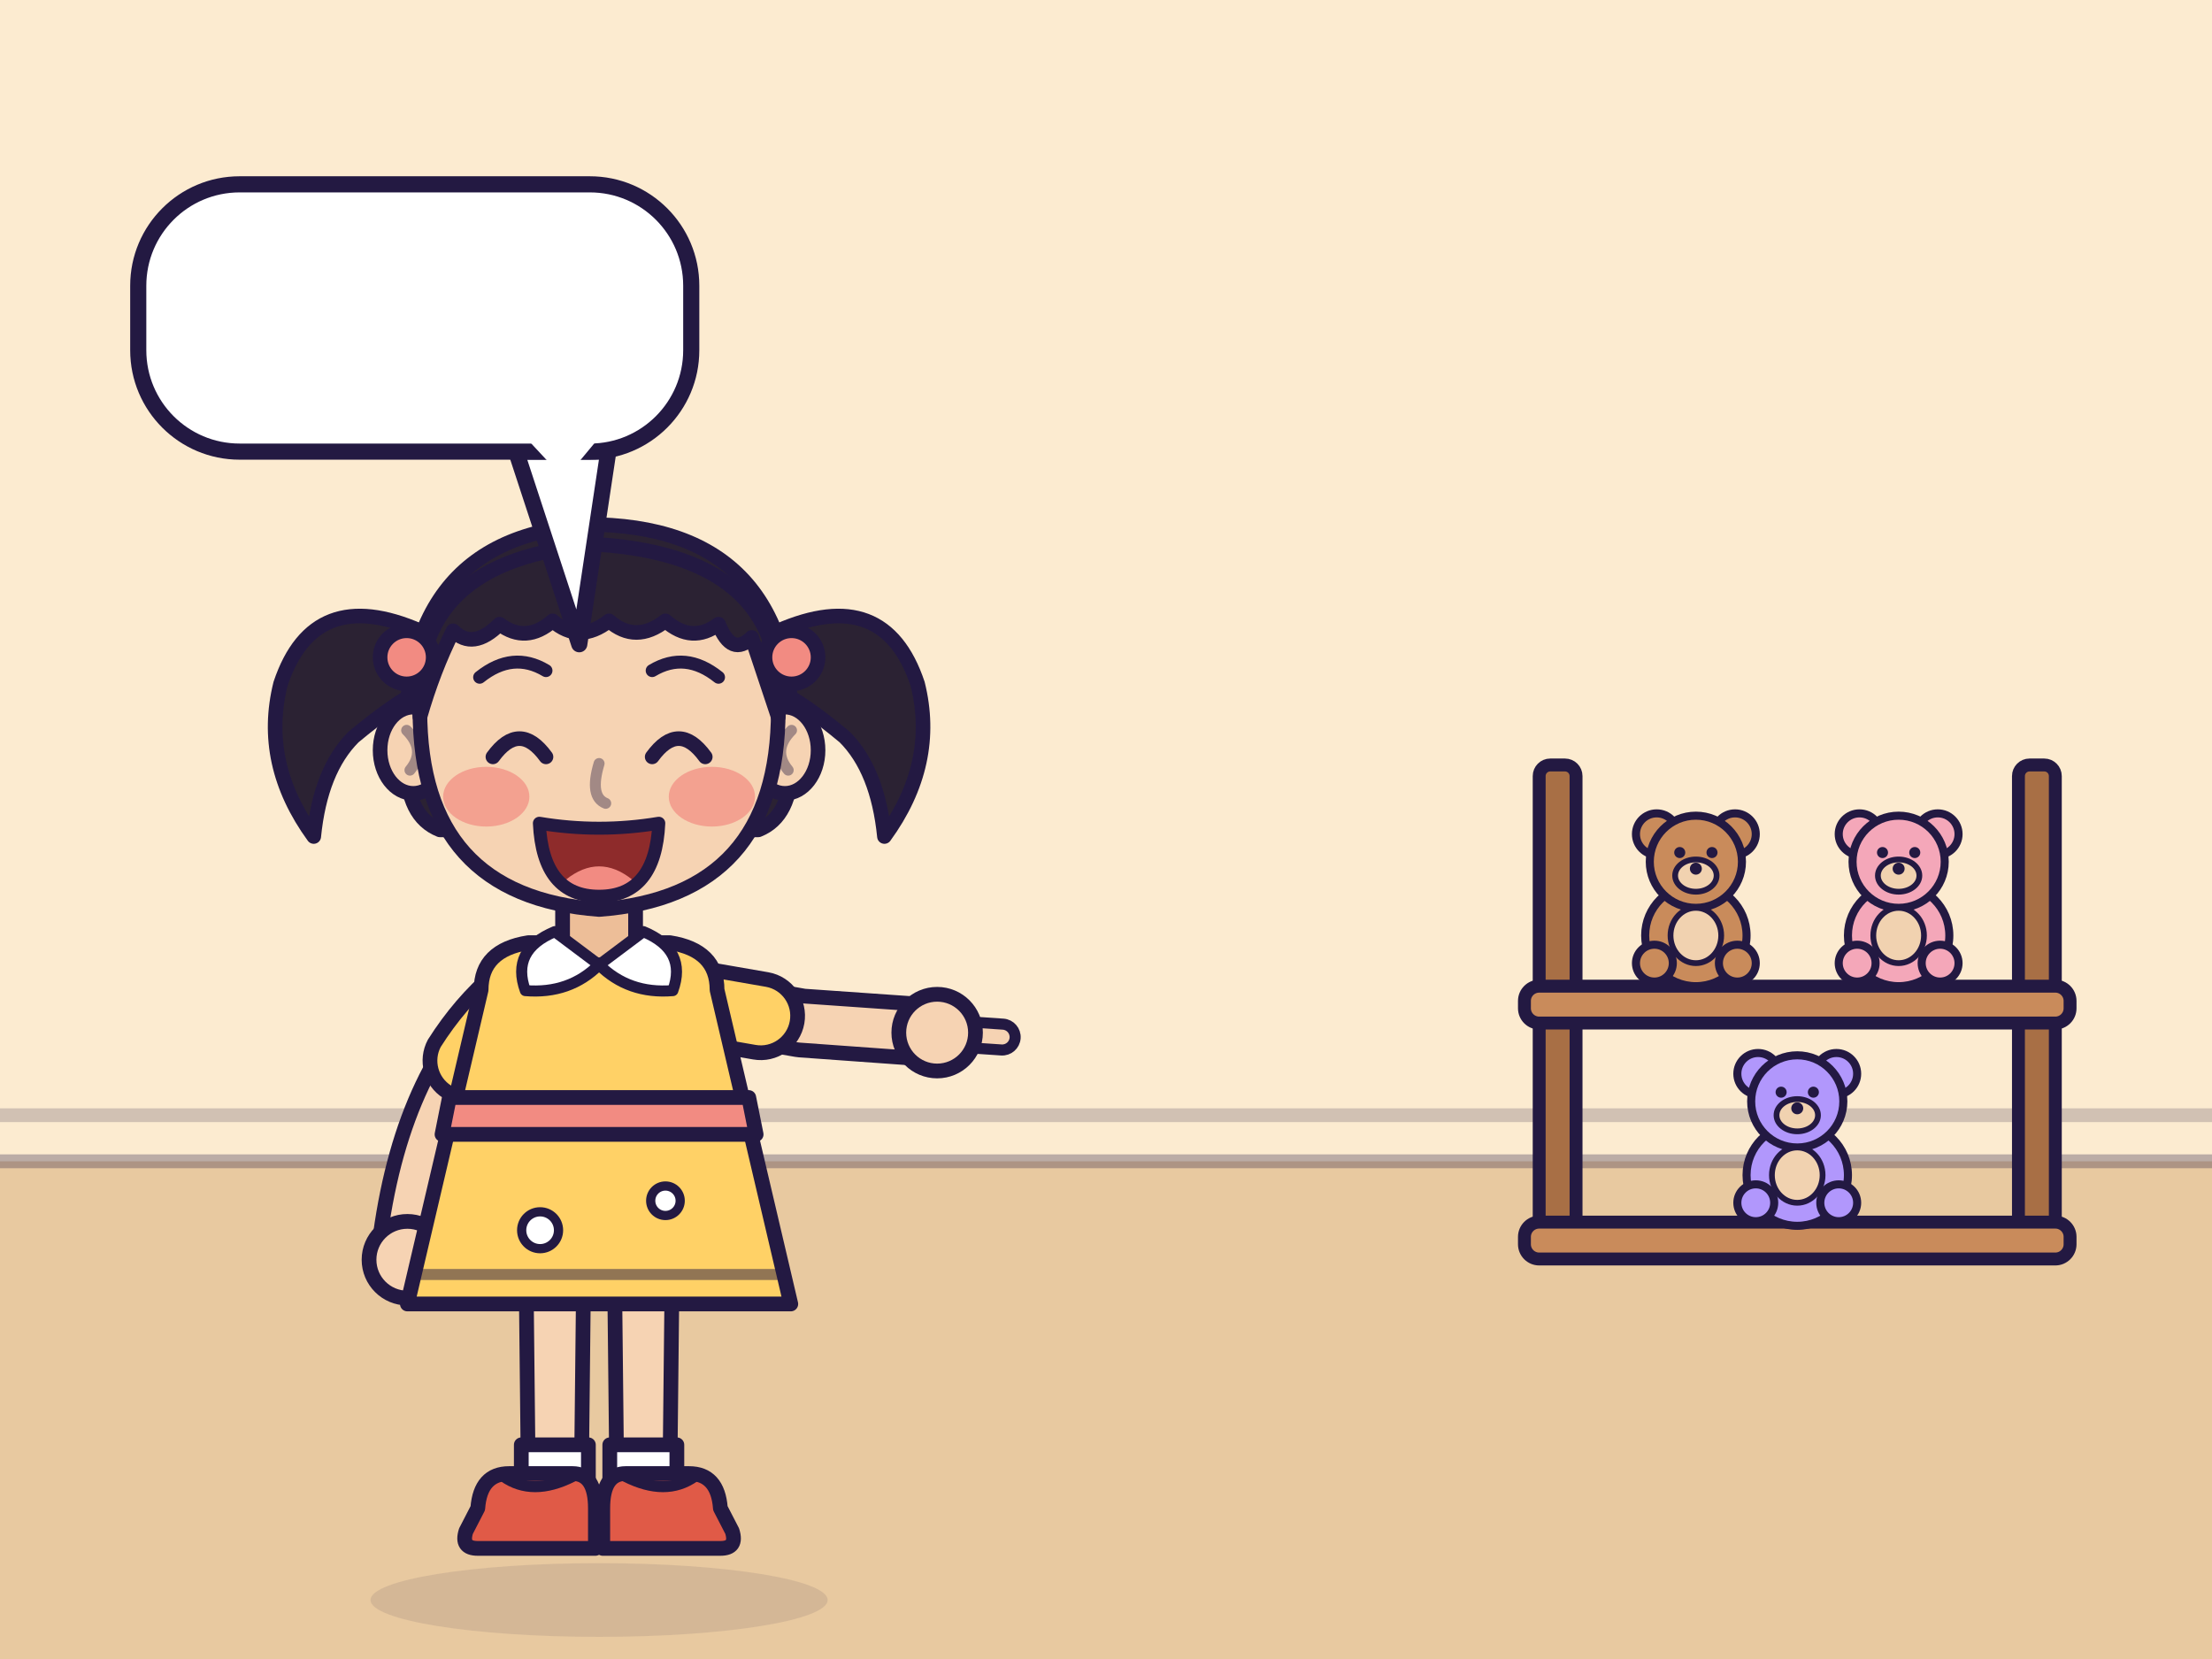
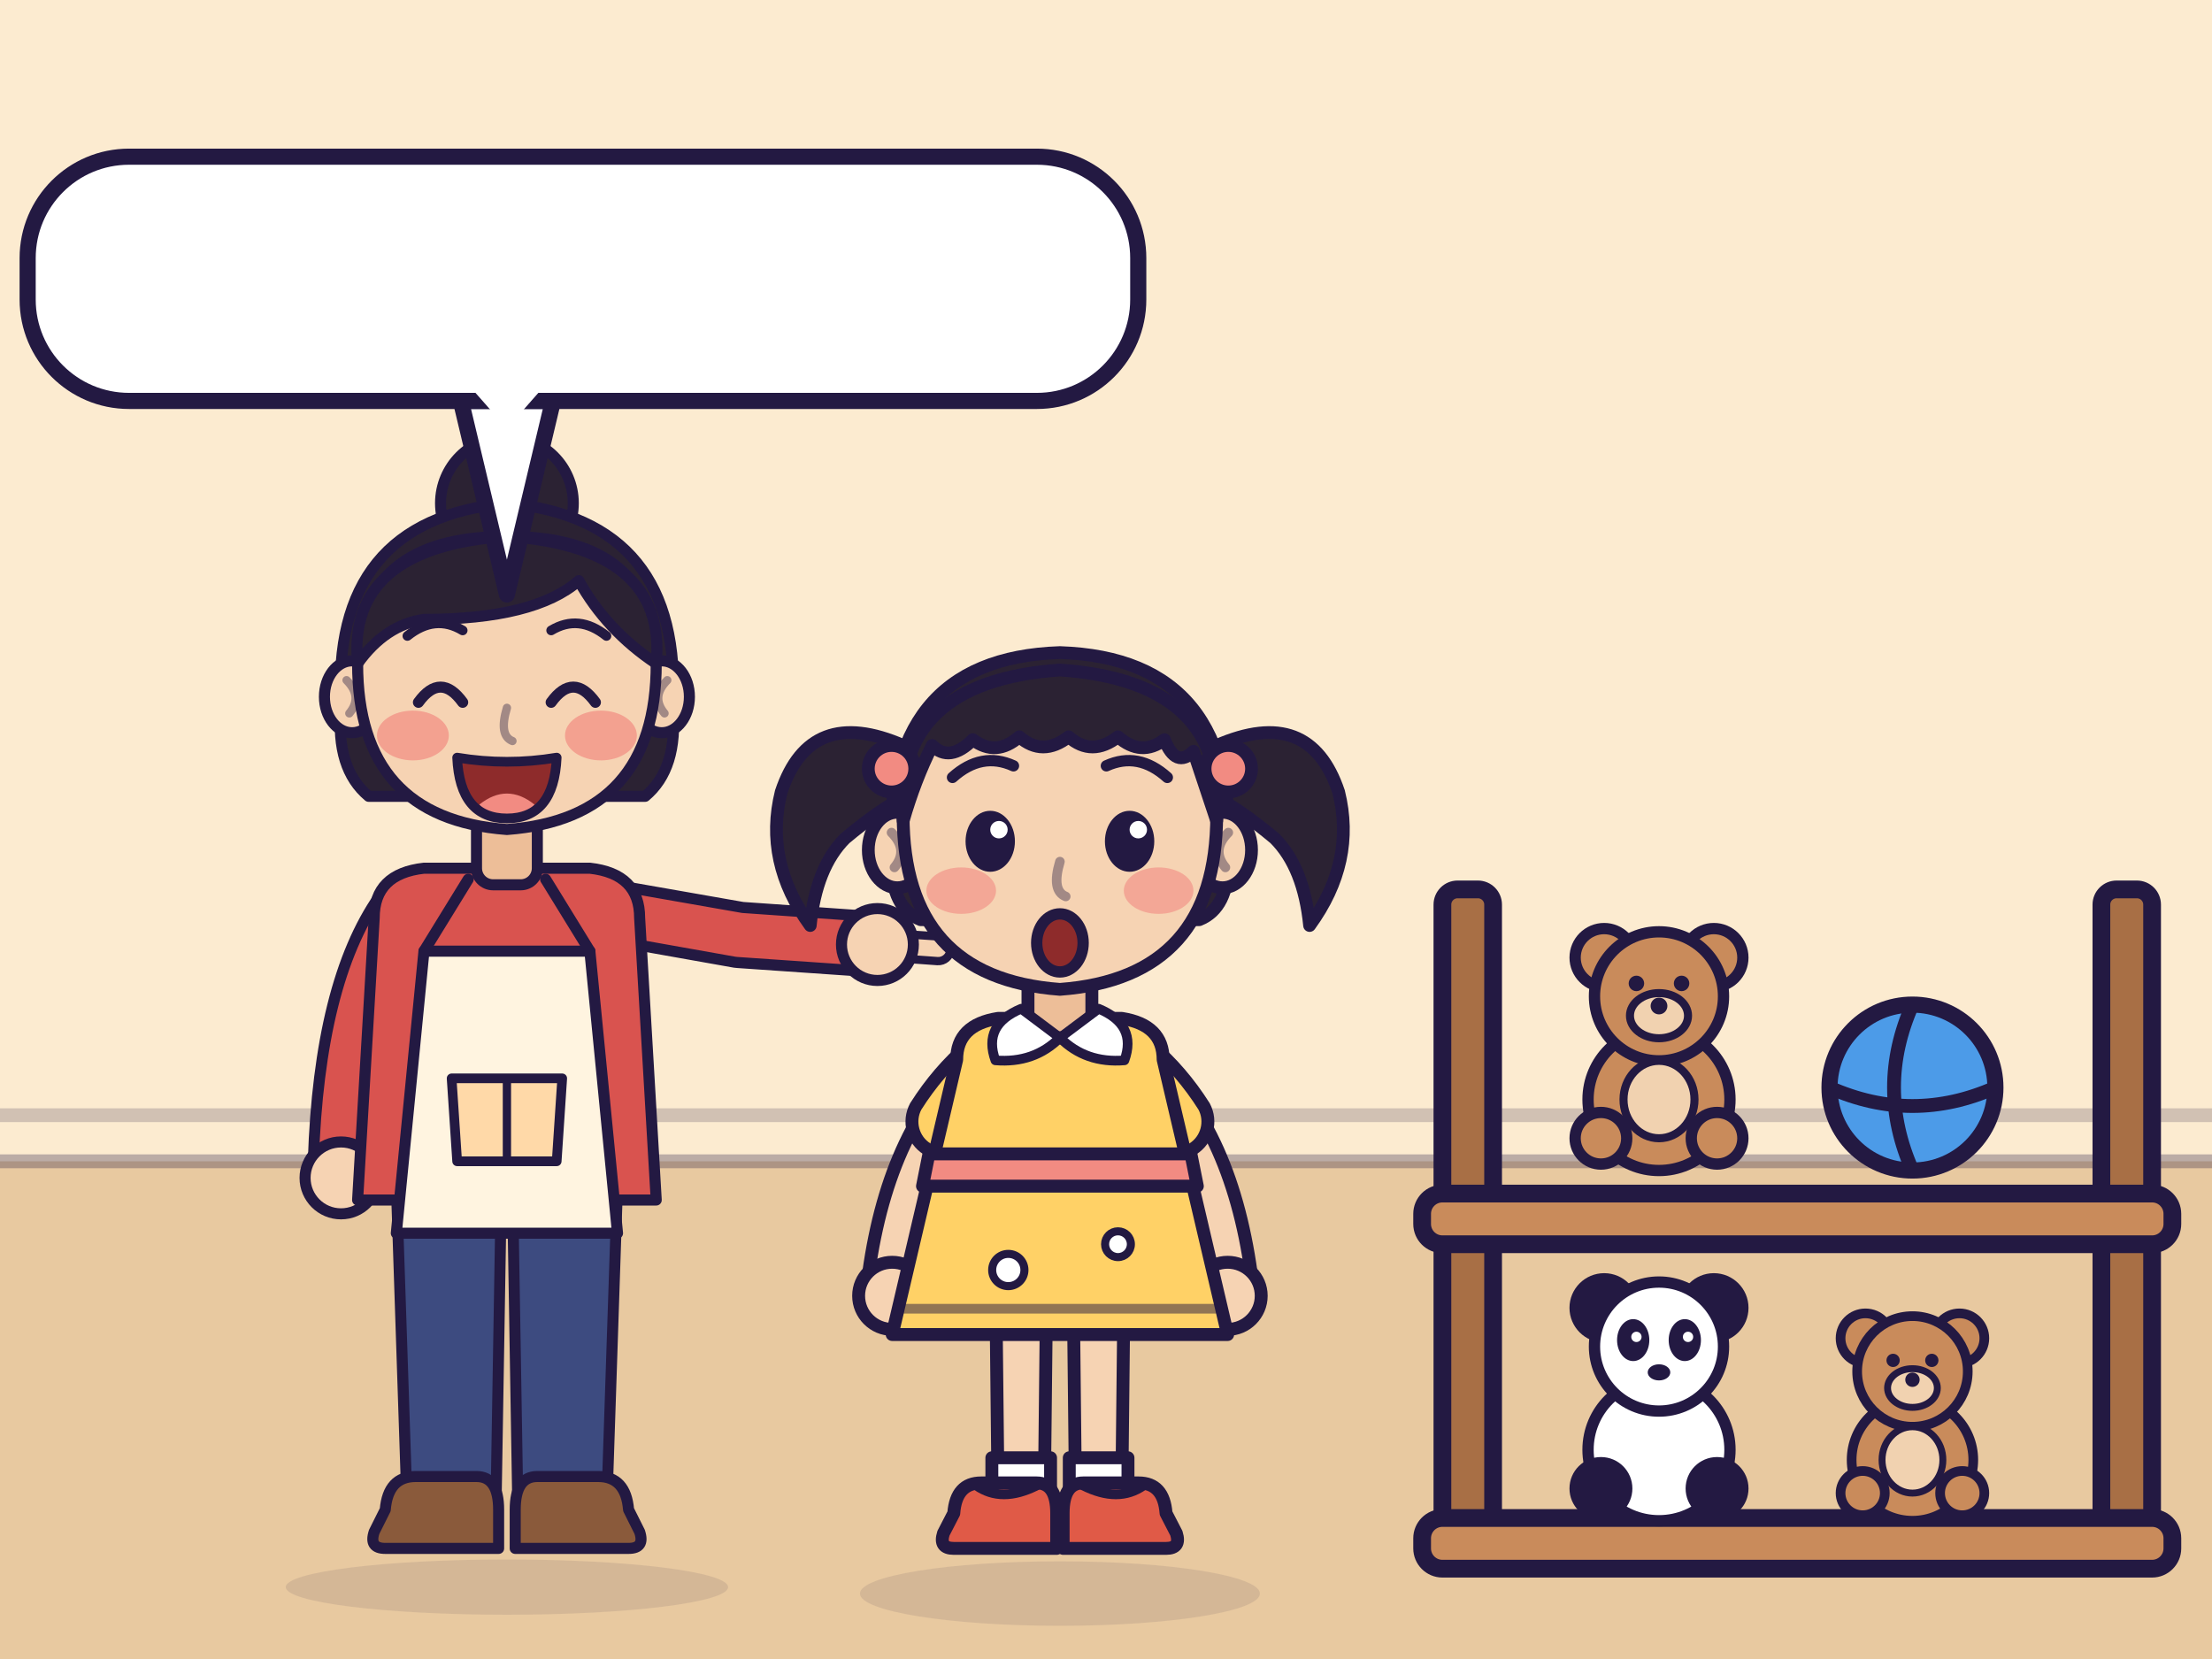
- <svg xmlns="http://www.w3.org/2000/svg" viewBox="0 0 480 360" role="img" aria-label="Little Sister points at a group of stuffed toys on a shelf far away: &quot;那些！&quot;">
+ <svg xmlns="http://www.w3.org/2000/svg" viewBox="0 0 480 360" role="img" aria-label="Mom points at some toys on a shelf across the room and asks Little Sister: &quot;那些是你的吗？&quot;">
  <g stroke="#231942" stroke-width="3.5" stroke-linejoin="round" stroke-linecap="round">
    <rect x="0" y="0" width="480" height="360" fill="#FCEBD0" stroke="none" />
    <rect x="0" y="252" width="480" height="108" fill="#E8C9A0" stroke="none" />
    <path d="M0 252L480 252" fill="none" stroke-width="3" opacity="0.3" />
    <path d="M0 242L480 242" fill="none" stroke-width="3" opacity="0.2" />
-     <g transform="translate(390 270) scale(0.8 0.8)">
-       <g class="prop p-shelf">
+     <g transform="translate(390 336) scale(1.1 1.1)">
+       <g class="prop p-shelf target">
        <rect x="-70" y="-130" width="10" height="130" rx="3" fill="#A86F45" />
        <rect x="60" y="-130" width="10" height="130" rx="3" fill="#A86F45" />
        <rect x="-74" y="-70" width="148" height="10" rx="4" fill="#C98B5B" />
        <rect x="-74" y="-6" width="148" height="10" rx="4" fill="#C98B5B" />
      </g>
    </g>
-     <g transform="translate(368 214) scale(0.5 0.5)">
-       <g class="prop p-toy-bear target">
+     <g transform="translate(360 254) scale(0.7 0.7)">
+       <g class="prop p-toy-bear">
        <circle cx="-17" cy="-66" r="9" fill="#C98B5B" />
        <circle cx="17" cy="-66" r="9" fill="#C98B5B" />
        <ellipse cx="0" cy="-22" rx="22" ry="22" fill="#C98B5B" />
        <circle cx="-18" cy="-10" r="8" fill="#C98B5B" />
        <circle cx="18" cy="-10" r="8" fill="#C98B5B" />
        <circle cx="0" cy="-54" r="20" fill="#C98B5B" />
        <ellipse cx="0" cy="-48" rx="9" ry="7" fill="#F1D2B0" stroke-width="2.5" />
        <circle cx="0" cy="-51" r="2.6" fill="#231942" stroke="none" />
        <circle cx="-7" cy="-58" r="2.4" fill="#231942" stroke="none" />
        <circle cx="7" cy="-58" r="2.4" fill="#231942" stroke="none" />
        <ellipse cx="0" cy="-22" rx="11" ry="12" fill="#F1D2B0" stroke-width="2.5" />
      </g>
    </g>
-     <g transform="translate(412 214) scale(0.5 0.5)">
-       <g class="prop p-toy-bear target">
-         <circle cx="-17" cy="-66" r="9" fill="#F4A7B9" />
-         <circle cx="17" cy="-66" r="9" fill="#F4A7B9" />
-         <ellipse cx="0" cy="-22" rx="22" ry="22" fill="#F4A7B9" />
-         <circle cx="-18" cy="-10" r="8" fill="#F4A7B9" />
-         <circle cx="18" cy="-10" r="8" fill="#F4A7B9" />
-         <circle cx="0" cy="-54" r="20" fill="#F4A7B9" />
+     <g transform="translate(415 254)">
+       <g class="prop p-ball">
+         <circle cx="0" cy="-18" r="18" fill="#4C9BE8" />
+         <path d="M-18-18Q0-10 18-18" fill="none" stroke-width="3" />
+         <path d="M0-36Q-8-18 0 0" fill="none" stroke-width="3" />
+       </g>
+     </g>
+     <g transform="translate(360 330) scale(0.7 0.7)">
+       <g class="prop p-toy-panda">
+         <circle cx="-17" cy="-66" r="9" fill="#231942" />
+         <circle cx="17" cy="-66" r="9" fill="#231942" />
+         <ellipse cx="0" cy="-22" rx="22" ry="22" fill="#FFFFFF" />
+         <circle cx="-18" cy="-10" r="8" fill="#231942" />
+         <circle cx="18" cy="-10" r="8" fill="#231942" />
+         <circle cx="0" cy="-54" r="20" fill="#FFFFFF" />
+         <ellipse cx="-8" cy="-56" rx="5" ry="6.5" fill="#231942" stroke="none" />
+         <ellipse cx="8" cy="-56" rx="5" ry="6.5" fill="#231942" stroke="none" />
+         <circle cx="-7" cy="-57" r="1.6" fill="#FFFFFF" stroke="none" />
+         <circle cx="9" cy="-57" r="1.6" fill="#FFFFFF" stroke="none" />
+         <ellipse cx="0" cy="-46" rx="3.5" ry="2.5" fill="#231942" stroke="none" />
+       </g>
+     </g>
+     <g transform="translate(415 330) scale(0.6 0.6)">
+       <g class="prop p-toy-bear">
+         <circle cx="-17" cy="-66" r="9" fill="#C98B5B" />
+         <circle cx="17" cy="-66" r="9" fill="#C98B5B" />
+         <ellipse cx="0" cy="-22" rx="22" ry="22" fill="#C98B5B" />
+         <circle cx="-18" cy="-10" r="8" fill="#C98B5B" />
+         <circle cx="18" cy="-10" r="8" fill="#C98B5B" />
+         <circle cx="0" cy="-54" r="20" fill="#C98B5B" />
        <ellipse cx="0" cy="-48" rx="9" ry="7" fill="#F1D2B0" stroke-width="2.5" />
        <circle cx="0" cy="-51" r="2.6" fill="#231942" stroke="none" />
        <circle cx="-7" cy="-58" r="2.4" fill="#231942" stroke="none" />
        <circle cx="7" cy="-58" r="2.4" fill="#231942" stroke="none" />
        <ellipse cx="0" cy="-22" rx="11" ry="12" fill="#F1D2B0" stroke-width="2.5" />
      </g>
    </g>
-     <g transform="translate(390 266) scale(0.5 0.5)">
-       <g class="prop p-toy-bear target">
-         <circle cx="-17" cy="-66" r="9" fill="#B197FC" />
-         <circle cx="17" cy="-66" r="9" fill="#B197FC" />
-         <ellipse cx="0" cy="-22" rx="22" ry="22" fill="#B197FC" />
-         <circle cx="-18" cy="-10" r="8" fill="#B197FC" />
-         <circle cx="18" cy="-10" r="8" fill="#B197FC" />
-         <circle cx="0" cy="-54" r="20" fill="#B197FC" />
-         <ellipse cx="0" cy="-48" rx="9" ry="7" fill="#F1D2B0" stroke-width="2.5" />
-         <circle cx="0" cy="-51" r="2.6" fill="#231942" stroke="none" />
-         <circle cx="-7" cy="-58" r="2.4" fill="#231942" stroke="none" />
-         <circle cx="7" cy="-58" r="2.4" fill="#231942" stroke="none" />
-         <ellipse cx="0" cy="-22" rx="11" ry="12" fill="#F1D2B0" stroke-width="2.5" />
-       </g>
-     </g>
-     <g transform="translate(130 336) scale(0.8 0.8)">
-       <g class="char c-1 ch-meimei">
+     <g transform="translate(110 336) scale(0.6 0.6)">
+       <g class="char c-1 ch-mama">
+         <g transform="translate(-150 -432)">
+           <ellipse class="shadow" cx="150" cy="446" rx="80" ry="10" fill="#231942" stroke="none" opacity="0.1" />
+           <g class="figure" stroke="#231942" stroke-width="4" stroke-linejoin="round" stroke-linecap="round">
+             <g class="legs">
+               <path d="M110 300L148 300L146 420L114 420Z" fill="#3D4B80" />
+               <path d="M190 300L152 300L154 420L186 420Z" fill="#3D4B80" />
+               <path d="M147 418Q147 406 139 406L117 406Q107 406 106 418L102 426Q100 432 106 432L147 432Z" fill="#8A5A3B" />
+               <path d="M153 418Q153 406 161 406L183 406Q193 406 194 418L198 426Q200 432 194 432L153 432Z" fill="#8A5A3B" />
+             </g>
+             <g transform="translate(150 300)">
+               <g class="upper">
+                 <g transform="translate(-150 -300)">
+                   <g transform="translate(188 202)">
+                     <g class="arm-left act">
+                       <g transform="translate(-188 -202)">
+                         <path d="M186.3 211.8L232.4 220A10 10 0 0 0 233.4 220.1L278.3 223.2A10 10 0 0 0 279.7 203.3L235.3 200.2L189.7 192.2A10 10 0 0 0 186.3 211.8Z" fill="#D9534F" />
+                         <path d="M283.7 218L305.7 219.6A4.4 4.4 0 0 0 306.3 210.7L284.3 209.2A4.4 4.4 0 0 0 283.7 218Z" fill="#F6D3B3" stroke-width="3" />
+                         <circle class="hand" cx="284" cy="213.6" r="13" fill="#F6D3B3" />
+                       </g>
+                     </g>
+                   </g>
+                   <g transform="translate(112 202)">
+                     <g class="arm-right">
+                       <g transform="translate(-112 -202)">
+                         <path d="M103.8 196.3Q82.1 227.5 80 291.7A10 10 0 0 0 100 292.3Q101.9 234.1 120.2 207.7A10 10 0 0 0 103.8 196.3Z" fill="#D9534F" />
+                         <circle class="hand" cx="90" cy="298" r="13" fill="#F6D3B3" />
+                       </g>
+                     </g>
+                   </g>
+                   <g class="body">
+                     <path d="M102 204Q102 188 120 186L180 186Q198 188 198 204L204 306L96 306Z" fill="#D9534F" />
+                     <path class="apron" d="M120 216L180 216L190 318L110 318Z" fill="#FFF4E0" />
+                     <path d="M120 216L136 190M180 216L164 190" fill="none" stroke-width="4" />
+                     <path d="M130 262L170 262L168 292L132 292Z" fill="#FFD9A8" stroke-width="3.5" />
+                     <path d="M150 262L150 292" fill="none" stroke-width="3" />
+                     <g class="neck">
+                       <rect x="139" y="164" width="22" height="28" rx="6" fill="#EDBE98" />
+                     </g>
+                   </g>
+                   <g transform="translate(150 172)">
+                     <g class="head">
+                       <g transform="translate(-150 -172)">
+                         <g transform="translate(150 118) scale(1)" stroke-width="4">
+                           <g class="hair-back">
+                             <circle cx="0" cy="-64" r="24" fill="#2B2233" />
+                             <path d="M-60 10Q-64-58 0-64Q64-58 60 10Q62 32 50 42L-50 42Q-62 32-60 10Z" fill="#2B2233" />
+                           </g>
+                           <g class="ears">
+                             <ellipse cx="-56" cy="6" rx="10" ry="13" fill="#F6D3B3" />
+                             <ellipse cx="56" cy="6" rx="10" ry="13" fill="#F6D3B3" />
+                             <path d="M-58 0Q-52 6-57 12" fill="none" stroke-width="3" opacity="0.4" />
+                             <path d="M58 0Q52 6 57 12" fill="none" stroke-width="3" opacity="0.4" />
+                           </g>
+                           <path class="face" d="M-54-6Q-54-52 0-52Q54-52 54-6Q54 50 0 54Q-54 50-54-6Z" fill="#F6D3B3" />
+                           <g class="hair">
+                             <path d="M-54-6Q-58-48 0-52Q58-48 54-6Q36-18 26-36Q10-22-30-22Q-44-20-54-6Z" fill="#2B2233" />
+                           </g>
+                           <g class="cheeks">
+                             <ellipse cx="-34" cy="20" rx="13" ry="9" fill="#F28B82" stroke="none" opacity="0.7" />
+                             <ellipse cx="34" cy="20" rx="13" ry="9" fill="#F28B82" stroke="none" opacity="0.7" />
+                           </g>
+                           <g class="brows">
+                             <path d="M-36-16Q-26-24-16-18M16-18Q26-24 36-16" fill="none" stroke-width="3.5" />
+                           </g>
+                           <g transform="translate(0 4)">
+                             <g class="eyes">
+                               <g transform="translate(0 -4)">
+                                 <path d="M-32 8Q-24-3-16 8M16 8Q24-3 32 8" fill="none" stroke-width="4" />
+                               </g>
+                             </g>
+                           </g>
+                           <g class="nose">
+                             <path d="M0 10Q-3 20 2 22" fill="none" stroke-width="3" opacity="0.4" />
+                           </g>
+                           <g class="mouth">
+                             <path d="M-18 28Q0 31 18 28Q17 50 0 50Q-17 50-18 28Z" fill="#8E2B2B" stroke="none" />
+                             <path d="M-10 45Q0 37 10 45Q6 50 0 50Q-6 50-10 45Z" fill="#F28B82" stroke="none" />
+                             <path d="M-18 28Q0 31 18 28Q17 50 0 50Q-17 50-18 28Z" fill="none" stroke-width="3.5" />
+                           </g>
+                         </g>
+                       </g>
+                     </g>
+                   </g>
+                 </g>
+               </g>
+             </g>
+           </g>
+         </g>
+       </g>
+     </g>
+     <g transform="translate(230 336) scale(0.7 0.7)">
+       <g class="char c-2 ch-meimei">
        <g transform="translate(-150 -432)">
          <ellipse class="shadow" cx="150" cy="446" rx="62" ry="10" fill="#231942" stroke="none" opacity="0.1" />
          <g class="figure" stroke="#231942" stroke-width="4" stroke-linejoin="round" stroke-linecap="round">
            <g class="legs">
              <path d="M129.9 329.7L146.1 329.7L145.1 422.6L130.9 422.6Z" fill="#F6D3B3" />
              <path d="M128.9 403.9L147.1 403.9L147.1 422.6L128.9 422.6Z" fill="#FFFFFF" />
              <path d="M153.9 329.7L170.1 329.7L169.1 422.6L154.9 422.6Z" fill="#F6D3B3" />
              <path d="M152.9 403.9L171.1 403.9L171.1 422.6L152.9 422.6Z" fill="#FFFFFF" />
              <path d="M149 421.1Q149 411.7 142.8 411.7L125.6 411.7Q117.8 411.7 117.1 421.1L113.9 427.3Q112.4 432 117.1 432L149 432Z" fill="#E05A47" />
              <path d="M124.1 412.5Q131.9 418 142.8 412.5" fill="none" stroke-width="3" />
              <path d="M151 421.1Q151 411.7 157.2 411.7L174.4 411.7Q182.2 411.7 182.9 421.1L186.1 427.3Q187.6 432 182.9 432L151 432Z" fill="#E05A47" />
              <path d="M175.9 412.5Q168.1 418 157.2 412.5" fill="none" stroke-width="3" />
            </g>
            <g transform="translate(150 333.7)">
              <g class="upper">
                <g transform="translate(-150 -333.7)">
                  <g transform="translate(172 283.7)">
-                     <g class="arm-left act">
+                     <g class="arm-left">
                      <g transform="translate(-172 -283.7)">
-                         <path d="M170.7 291L203.5 296.7A7.4 7.4 0 0 0 204.3 296.8L236.2 299.1A7.4 7.4 0 0 0 237.2 284.4L205.7 282.2L173.3 276.5A7.4 7.4 0 0 0 170.7 291Z" fill="#F6D3B3" />
-                         <path d="M170.3 293.6L192.1 297.4A10 10 0 0 0 195.6 277.7L173.7 273.9A10 10 0 0 0 170.3 293.6Z" fill="#FFD166" />
-                         <path d="M241.4 295.6L259.1 296.8A3.5 3.5 0 0 0 259.6 289.8L241.9 288.6A3.5 3.5 0 0 0 241.4 295.6Z" fill="#F6D3B3" stroke-width="3" />
-                         <circle class="hand" cx="241.7" cy="292.1" r="10.4" fill="#F6D3B3" />
+                         <path d="M167.2 289.3Q189.1 308 194.7 348.7A7.4 7.4 0 0 0 209.3 346.7Q202.9 300.4 176.8 278.1A7.4 7.4 0 0 0 167.2 289.3Z" fill="#F6D3B3" />
+                         <path d="M165.5 291.3Q172.5 297.3 177.8 305.6A10 10 0 0 0 194.7 295Q187.8 284.1 178.5 276.1A10 10 0 0 0 165.5 291.3Z" fill="#FFD166" />
+                         <circle class="hand" cx="202" cy="353.7" r="10.4" fill="#F6D3B3" />
                      </g>
                    </g>
                  </g>
                  <g transform="translate(128 283.7)">
                    <g class="arm-right">
                      <g transform="translate(-128 -283.7)">
                        <path d="M123.2 278.1Q97.1 300.4 90.7 346.7A7.4 7.4 0 0 0 105.3 348.7Q110.9 308 132.8 289.3A7.4 7.4 0 0 0 123.2 278.1Z" fill="#F6D3B3" />
                        <path d="M121.5 276.1Q112.2 284.1 105.3 295A10 10 0 0 0 122.2 305.6Q127.5 297.3 134.5 291.3A10 10 0 0 0 121.5 276.1Z" fill="#FFD166" />
                        <circle class="hand" cx="98" cy="353.7" r="10.4" fill="#F6D3B3" />
                      </g>
                    </g>
                  </g>
                  <g class="body">
                    <path d="M118 280.5Q118 269.7 130.8 267.7L169.2 267.7Q182 269.7 182 280.5L202 365.7L98 365.7Z" fill="#FFD166" />
                    <path d="M109.4 309.7L190.6 309.7L192.6 319.7L107.4 319.7Z" fill="#F28B82" />
                    <g class="neck">
                      <rect x="140.1" y="250.7" width="19.8" height="23" rx="6" fill="#EDBE98" />
                    </g>
                    <path d="M138 264.7Q126 269.7 130 280.7Q142 281.7 150 273.7Z" fill="#FFFFFF" stroke-width="3" />
                    <path d="M162 264.7Q174 269.7 170 280.7Q158 281.7 150 273.7Z" fill="#FFFFFF" stroke-width="3" />
                    <circle cx="134" cy="345.7" r="5" fill="#FFFFFF" stroke-width="2.5" />
                    <circle cx="168" cy="337.7" r="4" fill="#FFFFFF" stroke-width="2.5" />
                    <path d="M101.6 357.7L198.4 357.7" fill="none" stroke-width="3" opacity="0.5" />
                  </g>
                  <g transform="translate(150 258.7)">
                    <g class="head">
                      <g transform="translate(-150 -258.7)">
                        <g transform="translate(150 210.1) scale(0.9)" stroke-width="4.4">
                          <g class="hair-back">
                            <path d="M-54-30Q-86-44-96-14Q-102 10-86 32Q-84 12-74 2Q-62-8-54-12Z" fill="#2B2233" />
                            <path d="M54-30Q86-44 96-14Q102 10 86 32Q84 12 74 2Q62-8 54-12Z" fill="#2B2233" />
                            <path d="M-58 10Q-62-60 0-62Q62-60 58 10Q58 26 48 30L-48 30Q-58 26-58 10Z" fill="#2B2233" />
                          </g>
                          <g class="ears">
                            <ellipse cx="-56" cy="6" rx="10" ry="13" fill="#F6D3B3" />
                            <ellipse cx="56" cy="6" rx="10" ry="13" fill="#F6D3B3" />
                            <path d="M-58 0Q-52 6-57 12" fill="none" stroke-width="3.3" opacity="0.4" />
                            <path d="M58 0Q52 6 57 12" fill="none" stroke-width="3.3" opacity="0.4" />
                          </g>
                          <path class="face" d="M-54-6Q-54-52 0-52Q54-52 54-6Q54 50 0 54Q-54 50-54-6Z" fill="#F6D3B3" />
                          <g class="hair">
                            <path d="M-54-4Q-58-52 0-56Q58-52 54-4Q50-16 46-28Q40-22 36-32Q28-26 20-33Q11-26 3-33Q-6-26-14-33Q-22-26-30-32Q-38-24-44-30Q-50-18-54-4Z" fill="#2B2233" />
                            <circle cx="-58" cy="-22" r="8" fill="#F28B82" />
                            <circle cx="58" cy="-22" r="8" fill="#F28B82" />
                          </g>
                          <g class="cheeks">
-                             <ellipse cx="-34" cy="20" rx="13" ry="9" fill="#F28B82" stroke="none" opacity="0.7" />
-                             <ellipse cx="34" cy="20" rx="13" ry="9" fill="#F28B82" stroke="none" opacity="0.7" />
+                             <ellipse cx="-34" cy="20" rx="12" ry="8" fill="#F28B82" stroke="none" opacity="0.6" />
+                             <ellipse cx="34" cy="20" rx="12" ry="8" fill="#F28B82" stroke="none" opacity="0.6" />
                          </g>
                          <g class="brows">
-                             <path d="M-36-16Q-26-24-16-18M16-18Q26-24 36-16" fill="none" stroke-width="3.9" />
+                             <path d="M-37-19Q-27-28-16-23M16-23Q27-28 37-19" fill="none" stroke-width="3.9" />
                          </g>
                          <g transform="translate(0 4)">
                            <g class="eyes">
                              <g transform="translate(0 -4)">
-                                 <path d="M-32 8Q-24-3-16 8M16 8Q24-3 32 8" fill="none" stroke-width="4.4" />
+                                 <ellipse cx="-24" cy="3" rx="8.5" ry="10.5" fill="#231942" stroke="none" />
+                                 <ellipse cx="24" cy="3" rx="8.5" ry="10.5" fill="#231942" stroke="none" />
+                                 <circle cx="-21" cy="-1" r="3" fill="#FFFFFF" stroke="none" />
+                                 <circle cx="27" cy="-1" r="3" fill="#FFFFFF" stroke="none" />
                              </g>
                            </g>
                          </g>
                          <g class="nose">
                            <path d="M0 10Q-3 20 2 22" fill="none" stroke-width="3.3" opacity="0.4" />
                          </g>
                          <g class="mouth">
-                             <path d="M-18 28Q0 31 18 28Q17 50 0 50Q-17 50-18 28Z" fill="#8E2B2B" stroke="none" />
-                             <path d="M-10 45Q0 37 10 45Q6 50 0 50Q-6 50-10 45Z" fill="#F28B82" stroke="none" />
-                             <path d="M-18 28Q0 31 18 28Q17 50 0 50Q-17 50-18 28Z" fill="none" stroke-width="3.9" />
+                             <ellipse cx="0" cy="38" rx="8" ry="10" fill="#8E2B2B" stroke-width="3.9" />
                          </g>
                        </g>
                      </g>
                    </g>
                  </g>
                </g>
              </g>
            </g>
          </g>
        </g>
      </g>
    </g>
-     <g transform="translate(125.7 139.8)">
-       <g class="bubble b-1 has-text">
-         <g transform="translate(-125.7 -139.8)">
-           <path d="M112 98L125.7 139.8L132 98Z" fill="#FFFFFF" />
-           <rect x="30" y="40" width="120" height="58" rx="22" fill="#FFFFFF" />
-           <path d="M113.2 94L122.5 104L130.8 94Z" fill="#FFFFFF" stroke="none" />
+     <g transform="translate(110 129)">
+       <g class="bubble b-1 has-text line-0">
+         <g transform="translate(-110 -129)">
+           <path d="M100 87L110 129L120 87Z" fill="#FFFFFF" />
+           <rect x="6" y="34" width="241" height="53" rx="22" fill="#FFFFFF" />
+           <path d="M101.2 83L110 93L118.8 83Z" fill="#FFFFFF" stroke="none" />
        </g>
      </g>
    </g>
  </g>
</svg>
